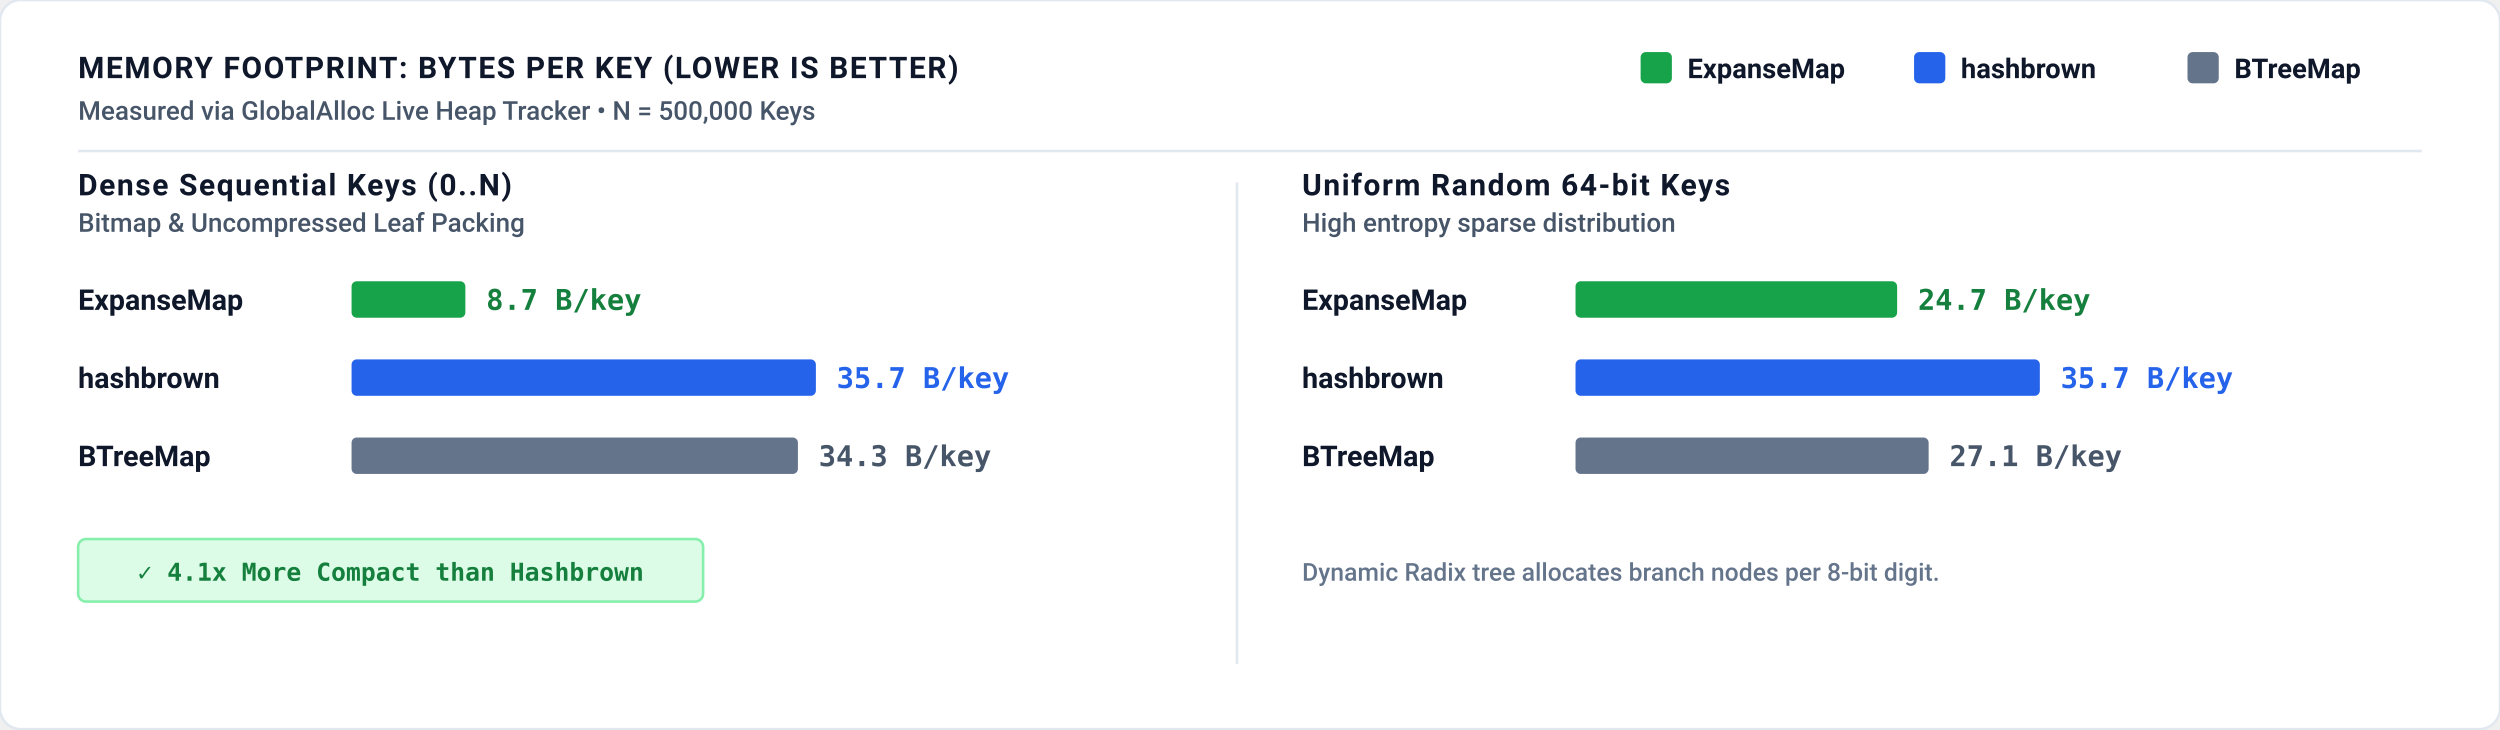
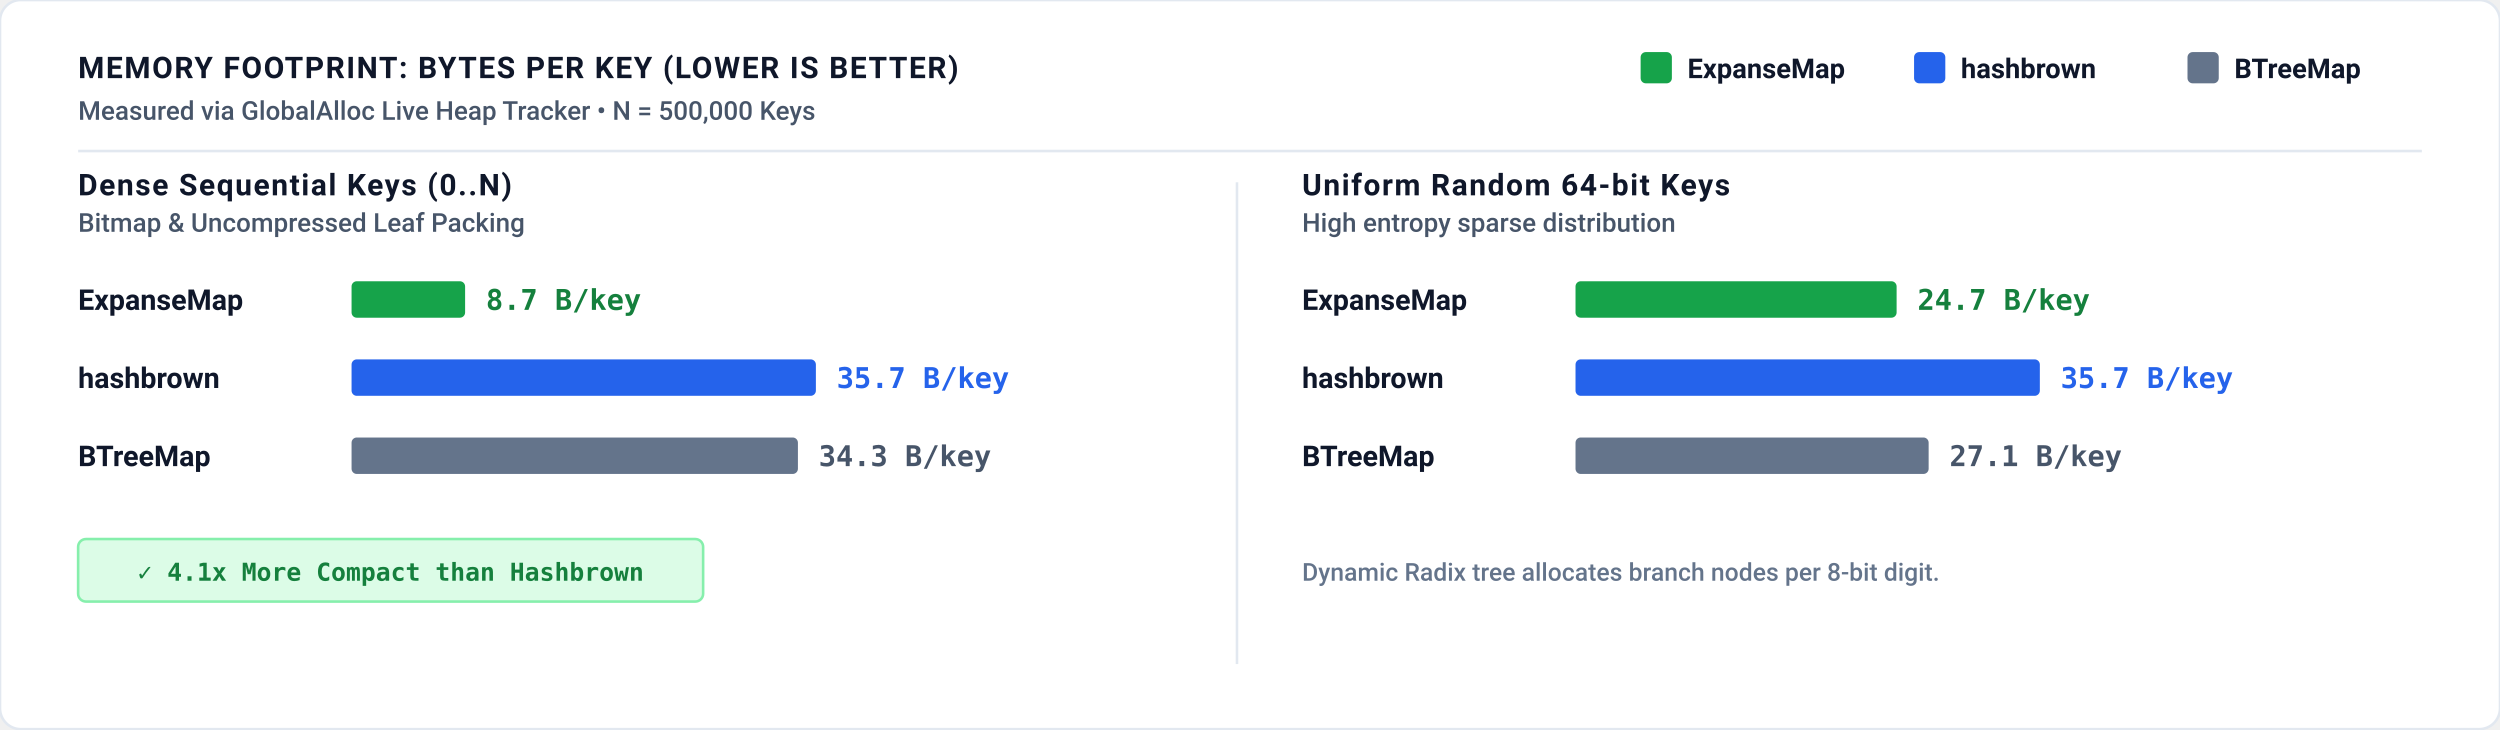
<svg xmlns="http://www.w3.org/2000/svg" role="img" viewBox="0 0 960 280" width="100%" height="100%">
  <defs>
    <style>
      /* Light theme (default) */
      .bg { fill: #ffffff; }
      .border { stroke: #e2e8f0; stroke-width: 1px; fill: none; }
      .grid { stroke: #f1f5f9; stroke-width: 1px; stroke-dasharray: 2,3; }
      .axis { stroke: #cbd5e1; stroke-width: 1.5px; }
      .divider { stroke: #e2e8f0; stroke-width: 1px; }
      
      .t-title { font-family: -apple-system, BlinkMacSystemFont, "Segoe UI", Roboto, Helvetica, Arial, sans-serif; font-size: 11.5px; font-weight: 700; letter-spacing: 0.6px; fill: #0f172a; text-transform: uppercase; }
      .t-sub { font-family: -apple-system, BlinkMacSystemFont, "Segoe UI", Roboto, Helvetica, Arial, sans-serif; font-size: 10px; font-weight: 500; fill: #475569; }
      .t-unit { font-family: ui-monospace, SFMono-Regular, Menlo, Monaco, Consolas, monospace; font-size: 10px; font-weight: 600; fill: #475569; }
      .t-axis-label { font-family: ui-monospace, SFMono-Regular, Menlo, Monaco, Consolas, monospace; font-size: 9.5px; font-weight: 500; fill: #64748b; }
      .t-bar-label { font-family: -apple-system, BlinkMacSystemFont, "Segoe UI", Roboto, Helvetica, Arial, sans-serif; font-size: 11px; font-weight: 700; fill: #0f172a; }
      .t-legend { font-family: -apple-system, BlinkMacSystemFont, "Segoe UI", Roboto, Helvetica, Arial, sans-serif; font-size: 10.5px; font-weight: 600; fill: #0f172a; }
      
      .t-val-accent { font-family: ui-monospace, SFMono-Regular, Menlo, Monaco, Consolas, monospace; font-size: 11px; font-weight: 700; fill: #15803d; }
      .t-val-blue { font-family: ui-monospace, SFMono-Regular, Menlo, Monaco, Consolas, monospace; font-size: 11px; font-weight: 600; fill: #2563eb; }
      .t-val-muted { font-family: ui-monospace, SFMono-Regular, Menlo, Monaco, Consolas, monospace; font-size: 11px; font-weight: 600; fill: #475569; }
      .t-val-warn { font-family: ui-monospace, SFMono-Regular, Menlo, Monaco, Consolas, monospace; font-size: 10px; font-weight: 700; fill: #b91c1c; }

      .t-win { fill: #15803d; font-weight: 600; }
      .t-note { font-family: -apple-system, BlinkMacSystemFont, "Segoe UI", Roboto, Helvetica, Arial, sans-serif; font-size: 9.5px; font-weight: 500; fill: #64748b; }

      .b-expanse { fill: #16a34a; }
      .b-hashbrown { fill: #2563eb; }
      .b-btree { fill: #64748b; }
      .b-disqualified { fill: #ef4444; stroke: #b91c1c; stroke-width: 1px; stroke-dasharray: 2,2; fill-opacity: 0.15; }

      .badge-win { fill: #dcfce7; stroke: #86efac; stroke-width: 1px; rx: 3px; }
      .badge-win-text { font-family: ui-monospace, SFMono-Regular, Menlo, Monaco, Consolas, monospace; font-size: 9.5px; font-weight: 700; fill: #15803d; text-anchor: middle; }

      .badge-loss { fill: #fef3c7; stroke: #fcd34d; stroke-width: 1px; rx: 3px; }
      .badge-loss-text { font-family: ui-monospace, SFMono-Regular, Menlo, Monaco, Consolas, monospace; font-size: 9.5px; font-weight: 700; fill: #b45309; text-anchor: middle; }

      .badge-disq { fill: #fee2e2; stroke: #fca5a5; stroke-width: 1px; rx: 3px; }
      .badge-disq-text { font-family: ui-monospace, SFMono-Regular, Menlo, Monaco, Consolas, monospace; font-size: 9.5px; font-weight: 700; fill: #991b1b; text-anchor: middle; }

      /* Dark theme overrides */
      @media (prefers-color-scheme: dark) {
        .bg { fill: #0d1117; }
        .border { stroke: #30363d; }
        .grid { stroke: #21262d; }
        .axis { stroke: #484f58; }
        .divider { stroke: #21262d; }
        .t-title { fill: #f0f6fc; }
        .t-sub { fill: #94a3b8; }
        .t-unit { fill: #94a3b8; }
        .t-axis-label { fill: #94a3b8; }
        .t-bar-label { fill: #f8fafc; }
        .t-legend { fill: #f8fafc; }
        .t-val-accent { fill: #4ade80; }
        .t-val-blue { fill: #38bdf8; }
        .t-val-muted { fill: #cbd5e1; }
        .t-val-warn { fill: #f87171; }
        .t-win { fill: #4ade80; }
        .t-note { fill: #94a3b8; }
        .b-expanse { fill: #22c55e; }
        .b-hashbrown { fill: #3b82f6; }
        .b-btree { fill: #475569; }
        .b-disqualified { fill: #ef4444; stroke: #f87171; fill-opacity: 0.25; }
        .badge-win { fill: #064e3b; stroke: #059669; }
        .badge-win-text { fill: #6ee7b7; }
        .badge-loss { fill: #451a03; stroke: #d97706; }
        .badge-loss-text { fill: #fcd34d; }
        .badge-disq { fill: #450a0a; stroke: #dc2626; }
        .badge-disq-text { fill: #fca5a5; }
      }

      :root[data-theme="dark"] .bg, [data-theme="dark"] .bg { fill: #0d1117; }
      :root[data-theme="dark"] .border, [data-theme="dark"] .border { stroke: #30363d; }
      :root[data-theme="dark"] .grid, [data-theme="dark"] .grid { stroke: #21262d; }
      :root[data-theme="dark"] .axis, [data-theme="dark"] .axis { stroke: #484f58; }
      :root[data-theme="dark"] .divider, [data-theme="dark"] .divider { stroke: #21262d; }
      :root[data-theme="dark"] .t-title, [data-theme="dark"] .t-title { fill: #f0f6fc; }
      :root[data-theme="dark"] .t-sub, [data-theme="dark"] .t-sub { fill: #94a3b8; }
      :root[data-theme="dark"] .t-unit, [data-theme="dark"] .t-unit { fill: #94a3b8; }
      :root[data-theme="dark"] .t-axis-label, [data-theme="dark"] .t-axis-label { fill: #94a3b8; }
      :root[data-theme="dark"] .t-bar-label, [data-theme="dark"] .t-bar-label { fill: #f8fafc; }
      :root[data-theme="dark"] .t-legend, [data-theme="dark"] .t-legend { fill: #f8fafc; }
      :root[data-theme="dark"] .t-val-accent, [data-theme="dark"] .t-val-accent { fill: #4ade80; }
      :root[data-theme="dark"] .t-val-blue, [data-theme="dark"] .t-val-blue { fill: #38bdf8; }
      :root[data-theme="dark"] .t-val-muted, [data-theme="dark"] .t-val-muted { fill: #cbd5e1; }
      :root[data-theme="dark"] .t-val-warn, [data-theme="dark"] .t-val-warn { fill: #f87171; }
      :root[data-theme="dark"] .t-win, [data-theme="dark"] .t-win { fill: #4ade80; }
      :root[data-theme="dark"] .t-note, [data-theme="dark"] .t-note { fill: #94a3b8; }
      :root[data-theme="dark"] .b-expanse, [data-theme="dark"] .b-expanse { fill: #22c55e; }
      :root[data-theme="dark"] .b-hashbrown, [data-theme="dark"] .b-hashbrown { fill: #3b82f6; }
      :root[data-theme="dark"] .b-btree, [data-theme="dark"] .b-btree { fill: #475569; }
      :root[data-theme="dark"] .b-disqualified, [data-theme="dark"] .b-disqualified { fill: #ef4444; stroke: #f87171; fill-opacity: 0.25; }
      :root[data-theme="dark"] .badge-win, [data-theme="dark"] .badge-win { fill: #064e3b; stroke: #059669; }
      :root[data-theme="dark"] .badge-win-text, [data-theme="dark"] .badge-win-text { fill: #6ee7b7; }
      :root[data-theme="dark"] .badge-loss, [data-theme="dark"] .badge-loss { fill: #451a03; stroke: #d97706; }
      :root[data-theme="dark"] .badge-loss-text, [data-theme="dark"] .badge-loss-text { fill: #fcd34d; }
      :root[data-theme="dark"] .badge-disq, [data-theme="dark"] .badge-disq { fill: #450a0a; stroke: #dc2626; }
      :root[data-theme="dark"] .badge-disq-text, [data-theme="dark"] .badge-disq-text { fill: #fca5a5; }
    </style>
  </defs>
  <rect width="100%" height="100%" class="bg" rx="8" />
  <rect width="100%" height="100%" class="border" rx="8" />
  <text x="30" y="30" class="t-title">MEMORY FOOTPRINT: BYTES PER KEY (LOWER IS BETTER)</text>
  <text x="30" y="46" class="t-sub">Measured via GlobalAlloc Live Heap Tracker • N = 500,000 Keys</text>
  <g transform="translate(630, 20)">
    <rect x="0" y="0" width="12" height="12" rx="2" class="b-expanse" />
    <text x="18" y="10" class="t-legend">ExpanseMap</text>
    <rect x="105" y="0" width="12" height="12" rx="2" class="b-hashbrown" />
    <text x="123" y="10" class="t-legend">hashbrown</text>
    <rect x="210" y="0" width="12" height="12" rx="2" class="b-btree" />
    <text x="228" y="10" class="t-legend">BTreeMap</text>
  </g>
  <line x1="30" y1="58" x2="930" y2="58" class="divider" />
  <g transform="translate(30, 75)">
    <text x="0" y="0" class="t-title">Dense Sequential Keys (0..N)</text>
    <text x="0" y="14" class="t-sub">Bitmap &amp; Uncompressed Leaf Packing</text>
    <text x="0" y="44" class="t-bar-label">ExpanseMap</text>
-     <rect x="105" y="33" width="43.7" height="14" rx="2" class="b-expanse" />
-     <text x="156.7" y="44" class="t-val-accent">8.7 B/key</text>
+     <rect x="105" y="33" width="43.6" height="14" rx="2" class="b-expanse" />
+     <text x="156.6" y="44" class="t-val-accent">8.7 B/key</text>
    <text x="0" y="74" class="t-bar-label">hashbrown</text>
    <rect x="105" y="63" width="178.3" height="14" rx="2" class="b-hashbrown" />
    <text x="291.3" y="74" class="t-val-blue">35.7 B/key</text>
    <text x="0" y="104" class="t-bar-label">BTreeMap</text>
    <rect x="105" y="93" width="171.4" height="14" rx="2" class="b-btree" />
    <text x="284.4" y="104" class="t-val-muted">34.3 B/key</text>
    <rect x="0" y="132" width="240" height="24" class="badge-win" />
    <text x="120" y="148" class="badge-win-text">✓ 4.1x More Compact than Hashbrown</text>
  </g>
  <g transform="translate(500, 75)">
    <text x="0" y="0" class="t-title">Uniform Random 64-bit Keys</text>
    <text x="0" y="14" class="t-sub">High entropy sparse distribution</text>
    <text x="0" y="44" class="t-bar-label">ExpanseMap</text>
-     <rect x="105" y="33" width="123.5" height="14" rx="2" class="b-expanse" />
-     <text x="236.5" y="44" class="t-val-accent">24.7 B/key</text>
+     <rect x="105" y="33" width="123.3" height="14" rx="2" class="b-expanse" />
+     <text x="236.3" y="44" class="t-val-accent">24.7 B/key</text>
    <text x="0" y="74" class="t-bar-label">hashbrown</text>
    <rect x="105" y="63" width="178.3" height="14" rx="2" class="b-hashbrown" />
    <text x="291.3" y="74" class="t-val-blue">35.7 B/key</text>
    <text x="0" y="104" class="t-bar-label">BTreeMap</text>
    <rect x="105" y="93" width="135.6" height="14" rx="2" class="b-btree" />
    <text x="248.6" y="104" class="t-val-muted">27.1 B/key</text>
    <text x="0" y="148" class="t-note">Dynamic Radix tree allocates branch nodes per 8-bit digit.</text>
  </g>
  <line x1="475" y1="70" x2="475" y2="255" class="divider" />
</svg>
